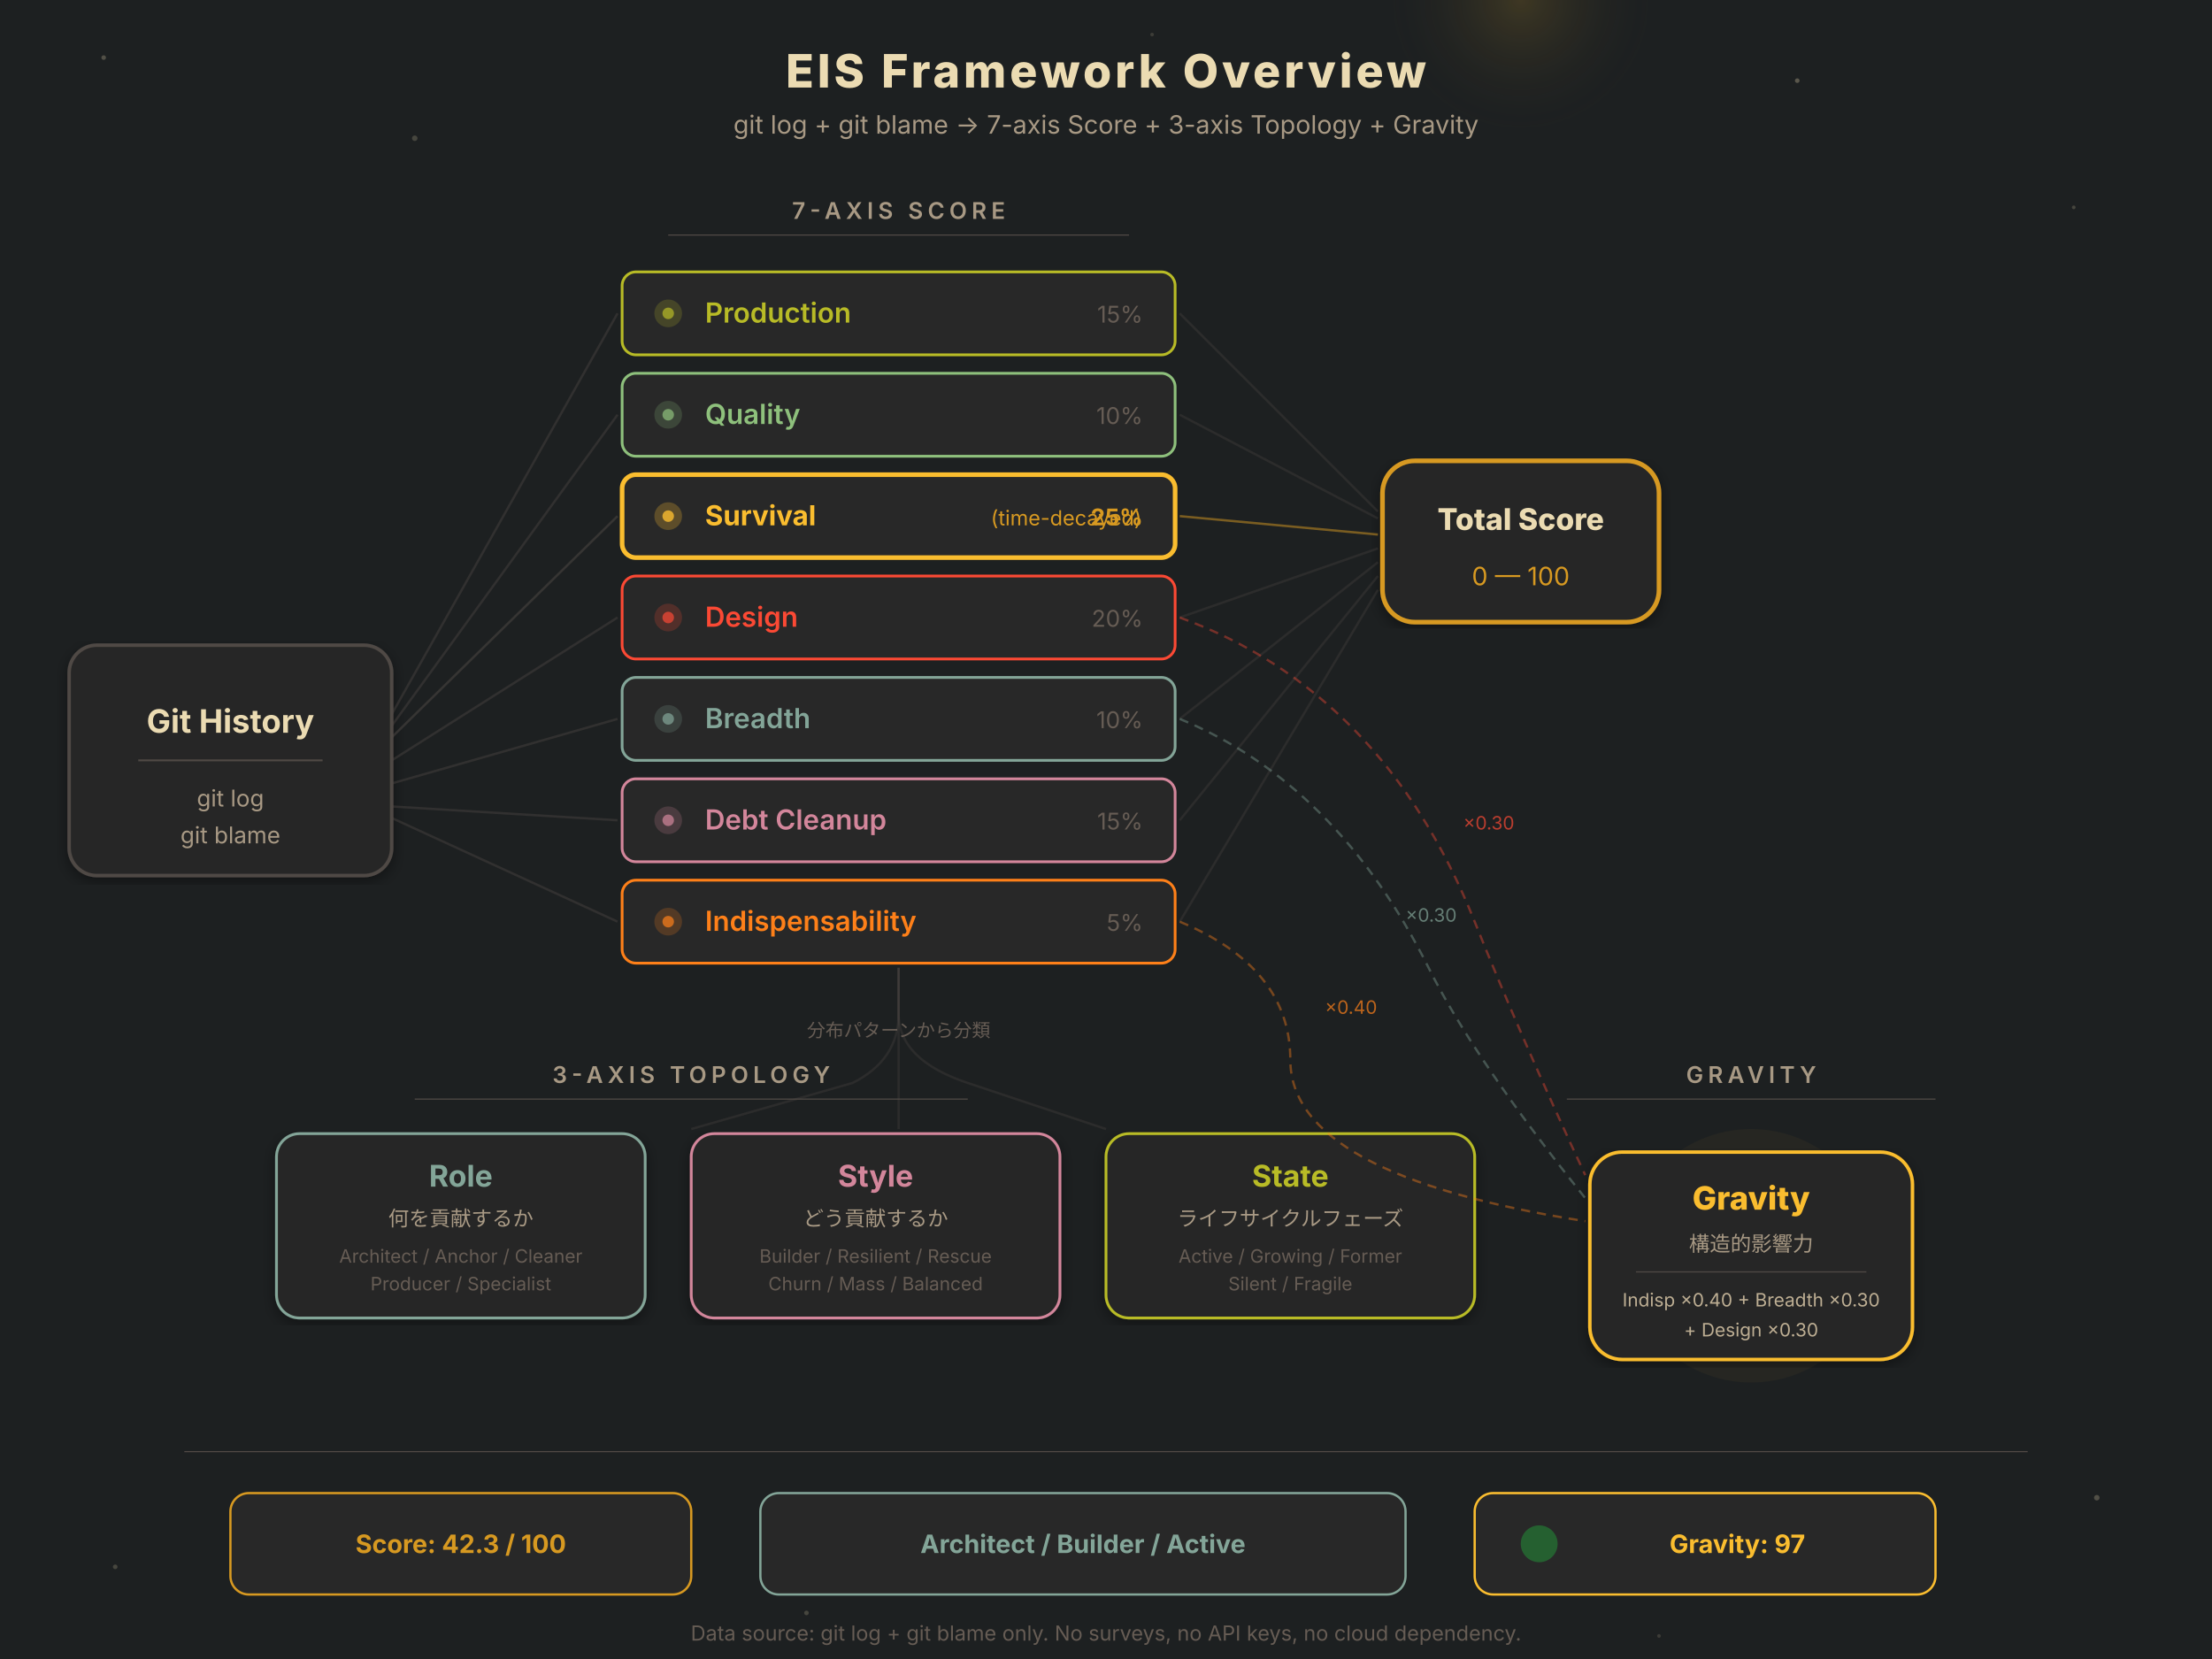
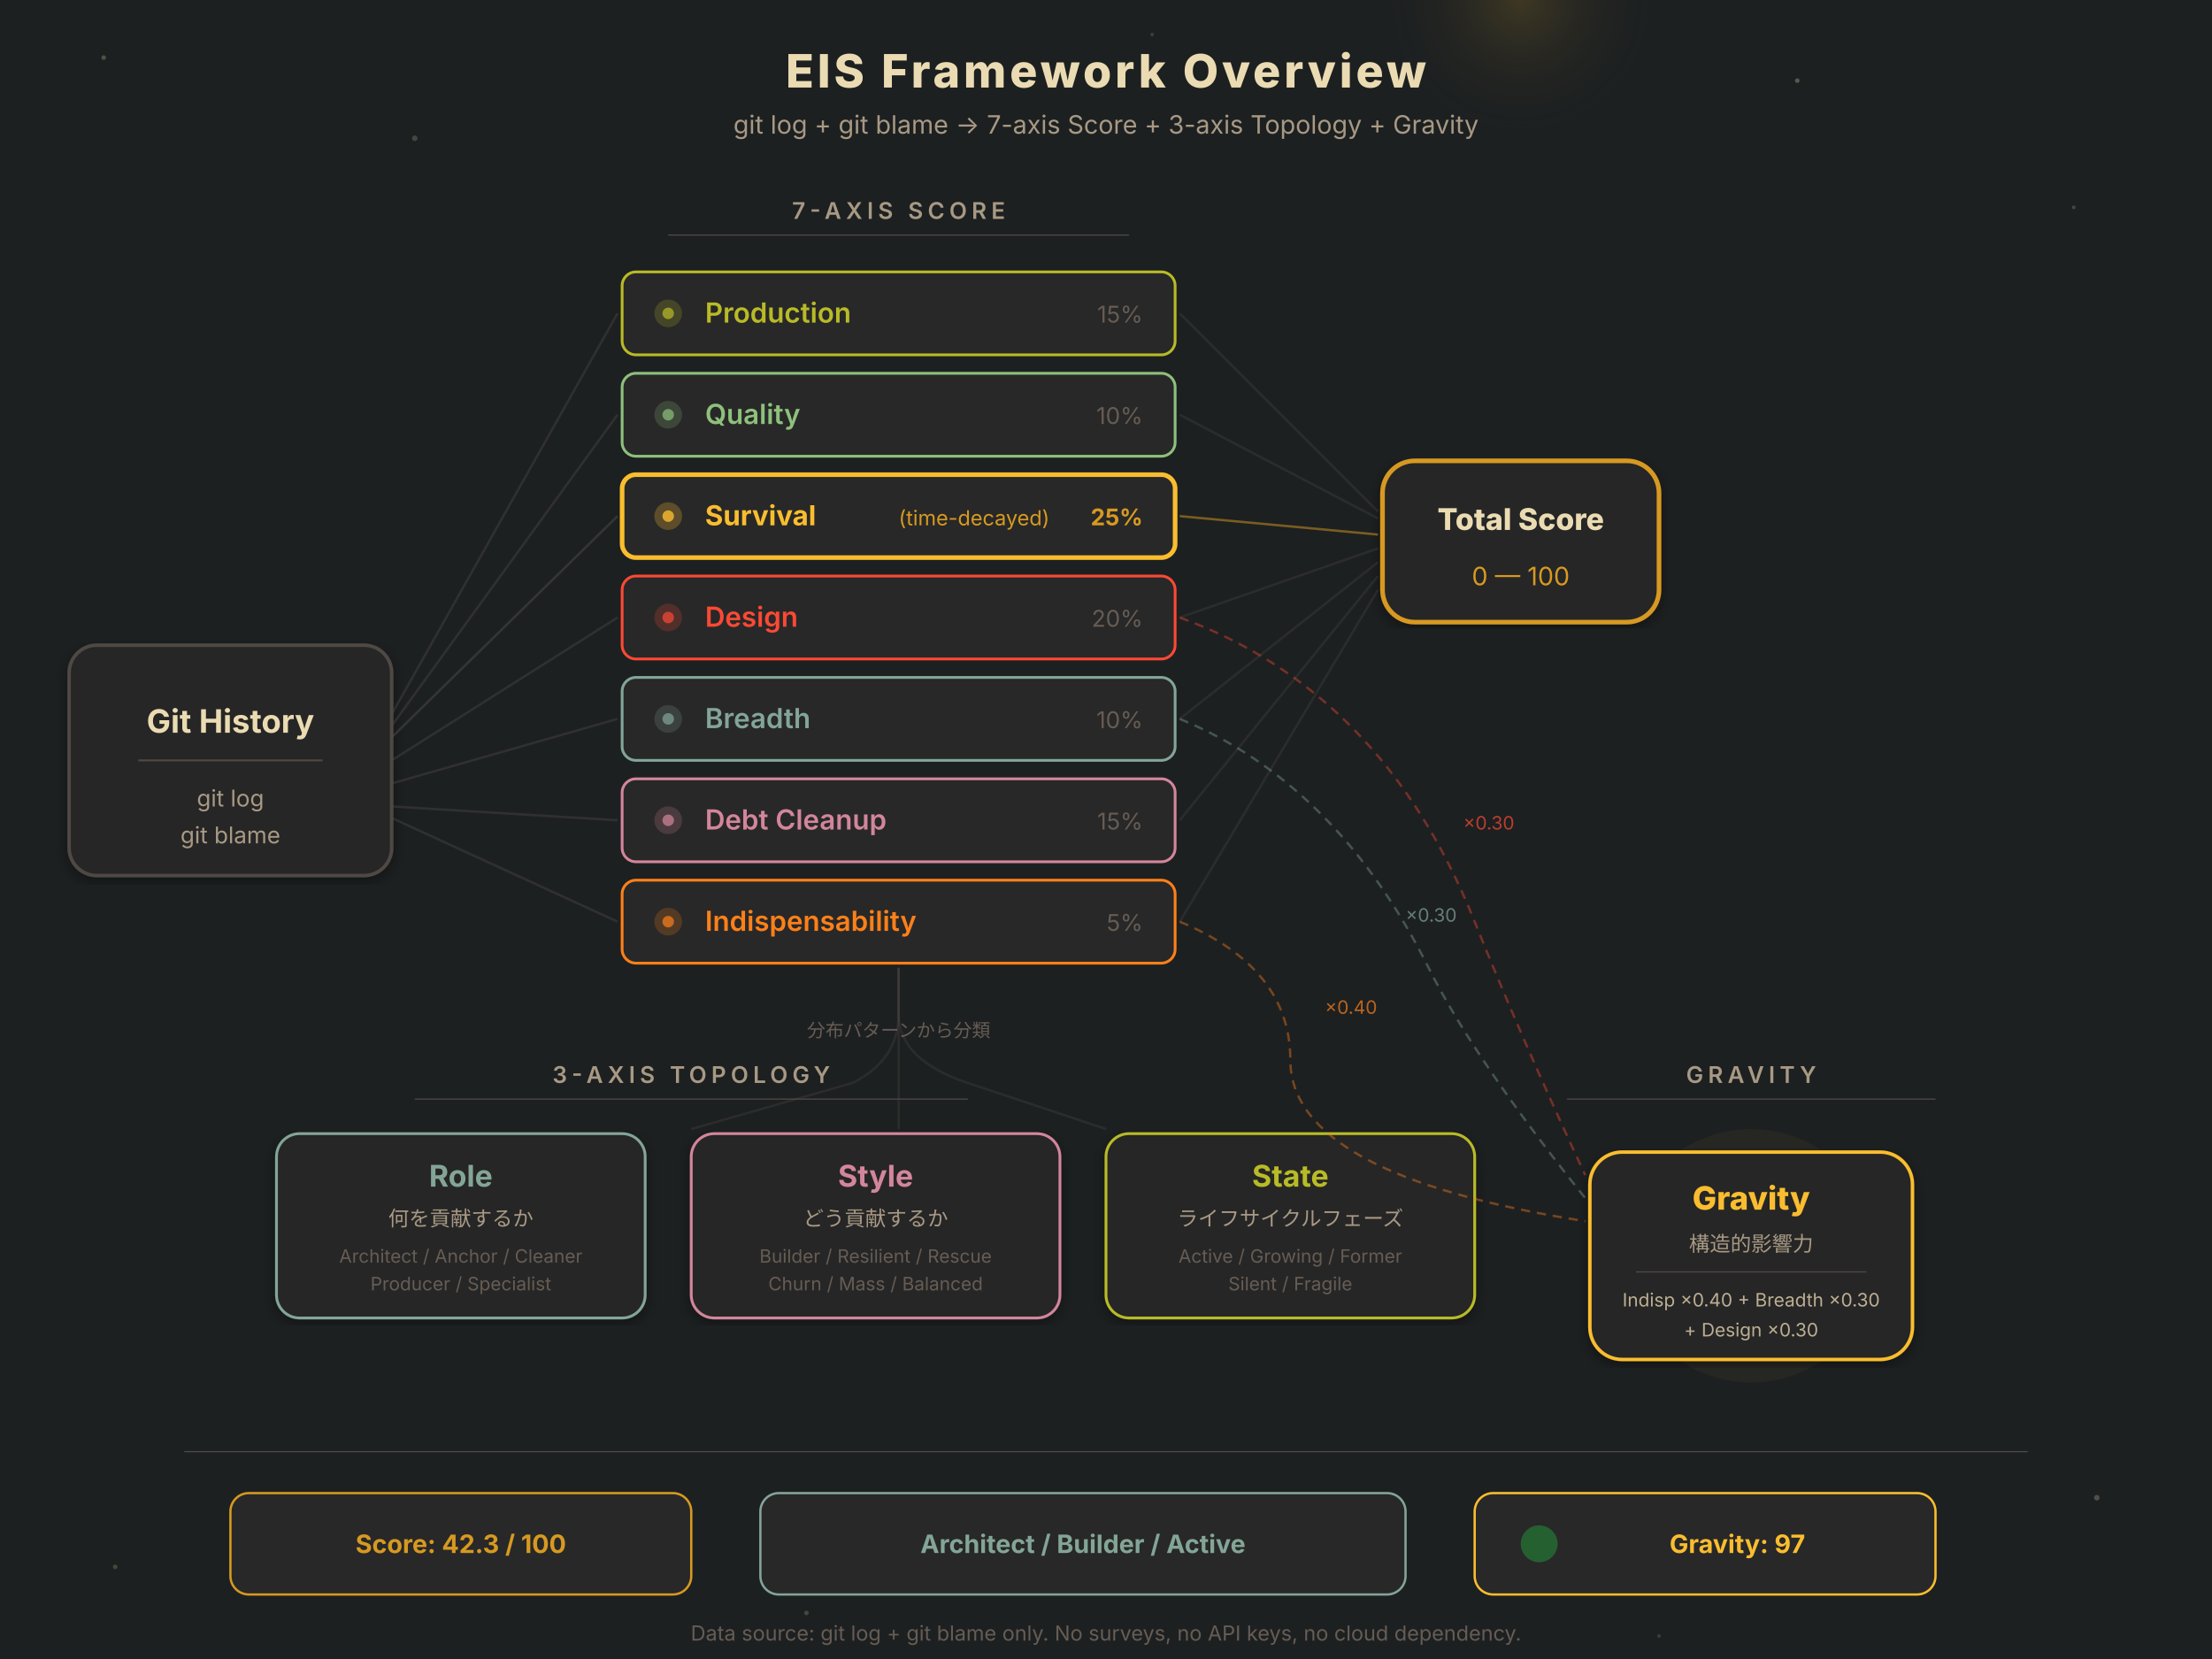
<svg xmlns="http://www.w3.org/2000/svg" width="960" height="720" viewBox="0 0 960 720">
  <defs>
    <radialGradient id="glow-gold" cx="50%" cy="50%" r="50%">
      <stop offset="0%" stop-color="#fabd2f" stop-opacity="0.15" />
      <stop offset="100%" stop-color="#1d2021" stop-opacity="0" />
    </radialGradient>
    <filter id="shadow" x="-4%" y="-4%" width="108%" height="108%">
      <feDropShadow dx="0" dy="2" stdDeviation="3" flood-color="#000" flood-opacity="0.4" />
    </filter>
  </defs>
  <rect width="960" height="720" fill="#1d2021" />
  <circle cx="45" cy="25" r="1" fill="#ebdbb2" opacity="0.25" />
  <circle cx="180" cy="60" r="1.2" fill="#ebdbb2" opacity="0.2" />
  <circle cx="780" cy="35" r="1" fill="#ebdbb2" opacity="0.3" />
  <circle cx="900" cy="90" r="0.8" fill="#ebdbb2" opacity="0.2" />
  <circle cx="50" cy="680" r="1" fill="#ebdbb2" opacity="0.2" />
  <circle cx="910" cy="650" r="1.2" fill="#ebdbb2" opacity="0.25" />
  <circle cx="500" cy="15" r="0.8" fill="#ebdbb2" opacity="0.15" />
  <circle cx="350" cy="700" r="1" fill="#ebdbb2" opacity="0.2" />
  <circle cx="720" cy="710" r="0.8" fill="#ebdbb2" opacity="0.15" />
  <text x="480" y="38" text-anchor="middle" fill="#ebdbb2" font-size="20" font-weight="800" font-family="-apple-system,BlinkMacSystemFont,'Segoe UI',sans-serif" letter-spacing="1.5">EIS Framework Overview</text>
  <text x="480" y="58" text-anchor="middle" fill="#a89984" font-size="11" font-family="-apple-system,sans-serif">git log + git blame → 7-axis Score + 3-axis Topology + Gravity</text>
  <rect x="30" y="280" width="140" height="100" rx="12" fill="#282828" stroke="#504945" stroke-width="1.5" filter="url(#shadow)" />
  <text x="100" y="318" text-anchor="middle" fill="#ebdbb2" font-size="14" font-weight="700" font-family="-apple-system,sans-serif">Git History</text>
  <line x1="60" y1="330" x2="140" y2="330" stroke="#504945" stroke-width="0.8" />
  <text x="100" y="350" text-anchor="middle" fill="#a89984" font-size="10" font-family="-apple-system,sans-serif">git log</text>
  <text x="100" y="366" text-anchor="middle" fill="#a89984" font-size="10" font-family="-apple-system,sans-serif">git blame</text>
  <text x="390" y="95" text-anchor="middle" fill="#a89984" font-size="10" font-weight="600" font-family="-apple-system,sans-serif" letter-spacing="2">7-AXIS SCORE</text>
  <line x1="290" y1="102" x2="490" y2="102" stroke="#504945" stroke-width="0.5" />
  <rect x="270" y="118" width="240" height="36" rx="6" fill="#282828" stroke="#b8bb26" stroke-width="1.2" />
  <circle cx="290" cy="136" r="6" fill="#b8bb26" opacity="0.2" />
  <circle cx="290" cy="136" r="2.5" fill="#b8bb26" opacity="0.7" />
  <text x="306" y="140" fill="#b8bb26" font-size="12" font-weight="600" font-family="-apple-system,sans-serif">Production</text>
  <text x="496" y="140" text-anchor="end" fill="#665c54" font-size="10" font-family="-apple-system,sans-serif">15%</text>
  <rect x="270" y="162" width="240" height="36" rx="6" fill="#282828" stroke="#8ec07c" stroke-width="1.2" />
  <circle cx="290" cy="180" r="6" fill="#8ec07c" opacity="0.2" />
  <circle cx="290" cy="180" r="2.5" fill="#8ec07c" opacity="0.7" />
  <text x="306" y="184" fill="#8ec07c" font-size="12" font-weight="600" font-family="-apple-system,sans-serif">Quality</text>
  <text x="496" y="184" text-anchor="end" fill="#665c54" font-size="10" font-family="-apple-system,sans-serif">10%</text>
  <rect x="270" y="206" width="240" height="36" rx="6" fill="#282828" stroke="#fabd2f" stroke-width="2" />
  <circle cx="290" cy="224" r="6" fill="#fabd2f" opacity="0.25" />
  <circle cx="290" cy="224" r="2.5" fill="#fabd2f" opacity="0.8" />
  <text x="306" y="228" fill="#fabd2f" font-size="12" font-weight="700" font-family="-apple-system,sans-serif">Survival</text>
-   <text x="430" y="228" fill="#d79921" font-size="9" font-family="-apple-system,sans-serif">(time-decayed)</text>
+   <text x="390" y="228" fill="#d79921" font-size="9" font-family="-apple-system,sans-serif">(time-decayed)</text>
  <text x="496" y="228" text-anchor="end" fill="#d79921" font-size="10" font-weight="700" font-family="-apple-system,sans-serif">25%</text>
  <rect x="270" y="250" width="240" height="36" rx="6" fill="#282828" stroke="#fb4934" stroke-width="1.2" />
  <circle cx="290" cy="268" r="6" fill="#fb4934" opacity="0.2" />
  <circle cx="290" cy="268" r="2.5" fill="#fb4934" opacity="0.7" />
  <text x="306" y="272" fill="#fb4934" font-size="12" font-weight="600" font-family="-apple-system,sans-serif">Design</text>
  <text x="496" y="272" text-anchor="end" fill="#665c54" font-size="10" font-family="-apple-system,sans-serif">20%</text>
  <rect x="270" y="294" width="240" height="36" rx="6" fill="#282828" stroke="#83a598" stroke-width="1.2" />
  <circle cx="290" cy="312" r="6" fill="#83a598" opacity="0.2" />
  <circle cx="290" cy="312" r="2.5" fill="#83a598" opacity="0.7" />
  <text x="306" y="316" fill="#83a598" font-size="12" font-weight="600" font-family="-apple-system,sans-serif">Breadth</text>
  <text x="496" y="316" text-anchor="end" fill="#665c54" font-size="10" font-family="-apple-system,sans-serif">10%</text>
  <rect x="270" y="338" width="240" height="36" rx="6" fill="#282828" stroke="#d3869b" stroke-width="1.2" />
  <circle cx="290" cy="356" r="6" fill="#d3869b" opacity="0.2" />
  <circle cx="290" cy="356" r="2.5" fill="#d3869b" opacity="0.7" />
  <text x="306" y="360" fill="#d3869b" font-size="12" font-weight="600" font-family="-apple-system,sans-serif">Debt Cleanup</text>
  <text x="496" y="360" text-anchor="end" fill="#665c54" font-size="10" font-family="-apple-system,sans-serif">15%</text>
  <rect x="270" y="382" width="240" height="36" rx="6" fill="#282828" stroke="#fe8019" stroke-width="1.2" />
  <circle cx="290" cy="400" r="6" fill="#fe8019" opacity="0.2" />
  <circle cx="290" cy="400" r="2.5" fill="#fe8019" opacity="0.7" />
  <text x="306" y="404" fill="#fe8019" font-size="12" font-weight="600" font-family="-apple-system,sans-serif">Indispensability</text>
  <text x="496" y="404" text-anchor="end" fill="#665c54" font-size="10" font-family="-apple-system,sans-serif">5%</text>
  <line x1="170" y1="310" x2="268" y2="136" stroke="#504945" stroke-width="1" opacity="0.4" />
  <line x1="170" y1="315" x2="268" y2="180" stroke="#504945" stroke-width="1" opacity="0.4" />
  <line x1="170" y1="320" x2="268" y2="224" stroke="#504945" stroke-width="1" opacity="0.5" />
  <line x1="170" y1="330" x2="268" y2="268" stroke="#504945" stroke-width="1" opacity="0.4" />
  <line x1="170" y1="340" x2="268" y2="312" stroke="#504945" stroke-width="1" opacity="0.4" />
  <line x1="170" y1="350" x2="268" y2="356" stroke="#504945" stroke-width="1" opacity="0.4" />
  <line x1="170" y1="355" x2="268" y2="400" stroke="#504945" stroke-width="1" opacity="0.4" />
  <circle cx="660" y="250" r="60" fill="url(#glow-gold)" />
  <rect x="600" y="200" width="120" height="70" rx="14" fill="#282828" stroke="#d79921" stroke-width="2" filter="url(#shadow)" />
  <text x="660" y="230" text-anchor="middle" fill="#ebdbb2" font-size="13" font-weight="800" font-family="-apple-system,sans-serif">Total Score</text>
  <text x="660" y="254" text-anchor="middle" fill="#d79921" font-size="11" font-family="-apple-system,sans-serif">0 — 100</text>
  <line x1="512" y1="136" x2="598" y2="222" stroke="#504945" stroke-width="1" opacity="0.3" marker-end="none" />
  <line x1="512" y1="180" x2="598" y2="225" stroke="#504945" stroke-width="1" opacity="0.3" />
  <line x1="512" y1="224" x2="598" y2="232" stroke="#d79921" stroke-width="1" opacity="0.5" />
  <line x1="512" y1="268" x2="598" y2="238" stroke="#504945" stroke-width="1" opacity="0.3" />
  <line x1="512" y1="312" x2="598" y2="244" stroke="#504945" stroke-width="1" opacity="0.3" />
  <line x1="512" y1="356" x2="598" y2="250" stroke="#504945" stroke-width="1" opacity="0.3" />
  <line x1="512" y1="400" x2="598" y2="256" stroke="#504945" stroke-width="1" opacity="0.3" />
  <text x="300" y="470" text-anchor="middle" fill="#a89984" font-size="10" font-weight="600" font-family="-apple-system,sans-serif" letter-spacing="2">3-AXIS TOPOLOGY</text>
  <line x1="180" y1="477" x2="420" y2="477" stroke="#504945" stroke-width="0.5" />
  <rect x="120" y="492" width="160" height="80" rx="10" fill="#282828" stroke="#83a598" stroke-width="1.2" filter="url(#shadow)" />
  <text x="200" y="515" text-anchor="middle" fill="#83a598" font-size="13" font-weight="700" font-family="-apple-system,sans-serif">Role</text>
  <text x="200" y="532" text-anchor="middle" fill="#a89984" font-size="9" font-family="-apple-system,sans-serif">何を貢献するか</text>
  <text x="200" y="548" text-anchor="middle" fill="#665c54" font-size="8" font-family="-apple-system,sans-serif">Architect / Anchor / Cleaner</text>
  <text x="200" y="560" text-anchor="middle" fill="#665c54" font-size="8" font-family="-apple-system,sans-serif">Producer / Specialist</text>
  <rect x="300" y="492" width="160" height="80" rx="10" fill="#282828" stroke="#d3869b" stroke-width="1.2" filter="url(#shadow)" />
  <text x="380" y="515" text-anchor="middle" fill="#d3869b" font-size="13" font-weight="700" font-family="-apple-system,sans-serif">Style</text>
  <text x="380" y="532" text-anchor="middle" fill="#a89984" font-size="9" font-family="-apple-system,sans-serif">どう貢献するか</text>
  <text x="380" y="548" text-anchor="middle" fill="#665c54" font-size="8" font-family="-apple-system,sans-serif">Builder / Resilient / Rescue</text>
  <text x="380" y="560" text-anchor="middle" fill="#665c54" font-size="8" font-family="-apple-system,sans-serif">Churn / Mass / Balanced</text>
  <rect x="480" y="492" width="160" height="80" rx="10" fill="#282828" stroke="#b8bb26" stroke-width="1.2" filter="url(#shadow)" />
  <text x="560" y="515" text-anchor="middle" fill="#b8bb26" font-size="13" font-weight="700" font-family="-apple-system,sans-serif">State</text>
  <text x="560" y="532" text-anchor="middle" fill="#a89984" font-size="9" font-family="-apple-system,sans-serif">ライフサイクルフェーズ</text>
  <text x="560" y="548" text-anchor="middle" fill="#665c54" font-size="8" font-family="-apple-system,sans-serif">Active / Growing / Former</text>
  <text x="560" y="560" text-anchor="middle" fill="#665c54" font-size="8" font-family="-apple-system,sans-serif">Silent / Fragile</text>
  <path d="M390,420 L390,440 Q390,460 370,470 L300,490" stroke="#504945" stroke-width="1" fill="none" opacity="0.3" />
  <path d="M390,420 L390,490" stroke="#504945" stroke-width="1" fill="none" opacity="0.3" />
  <path d="M390,420 L390,440 Q390,460 420,470 L480,490" stroke="#504945" stroke-width="1" fill="none" opacity="0.3" />
  <text x="390" y="450" text-anchor="middle" fill="#665c54" font-size="8" font-family="-apple-system,sans-serif">分布パターンから分類</text>
  <text x="760" y="470" text-anchor="middle" fill="#a89984" font-size="10" font-weight="600" font-family="-apple-system,sans-serif" letter-spacing="2">GRAVITY</text>
  <line x1="680" y1="477" x2="840" y2="477" stroke="#504945" stroke-width="0.5" />
  <circle cx="760" cy="545" r="55" fill="#fabd2f" opacity="0.04" />
  <circle cx="760" cy="545" r="38" fill="#fabd2f" opacity="0.08" />
  <circle cx="760" cy="545" r="22" fill="#fabd2f" opacity="0.12" />
  <rect x="690" y="500" width="140" height="90" rx="14" fill="#282828" stroke="#fabd2f" stroke-width="1.5" filter="url(#shadow)" />
  <text x="760" y="525" text-anchor="middle" fill="#fabd2f" font-size="14" font-weight="800" font-family="-apple-system,sans-serif">Gravity</text>
  <text x="760" y="543" text-anchor="middle" fill="#a89984" font-size="9" font-family="-apple-system,sans-serif">構造的影響力</text>
  <line x1="710" y1="552" x2="810" y2="552" stroke="#504945" stroke-width="0.5" />
  <text x="760" y="567" text-anchor="middle" fill="#bdae93" font-size="8" font-family="-apple-system,sans-serif">Indisp ×0.40 + Breadth ×0.30</text>
  <text x="760" y="580" text-anchor="middle" fill="#bdae93" font-size="8" font-family="-apple-system,sans-serif">+ Design ×0.30</text>
  <path d="M512,400 Q560,420 560,460 Q560,510 688,530" stroke="#fe8019" stroke-width="1" fill="none" opacity="0.4" stroke-dasharray="4,3" />
  <path d="M512,312 Q580,340 620,420 Q640,460 688,520" stroke="#83a598" stroke-width="1" fill="none" opacity="0.4" stroke-dasharray="4,3" />
  <path d="M512,268 Q600,300 640,400 Q660,450 688,510" stroke="#fb4934" stroke-width="1" fill="none" opacity="0.4" stroke-dasharray="4,3" />
  <text x="575" y="440" fill="#fe8019" font-size="8" font-family="-apple-system,sans-serif" opacity="0.7">×0.40</text>
  <text x="610" y="400" fill="#83a598" font-size="8" font-family="-apple-system,sans-serif" opacity="0.7">×0.30</text>
  <text x="635" y="360" fill="#fb4934" font-size="8" font-family="-apple-system,sans-serif" opacity="0.7">×0.30</text>
  <line x1="80" y1="630" x2="880" y2="630" stroke="#504945" stroke-width="0.5" />
  <rect x="100" y="648" width="200" height="44" rx="8" fill="#282828" stroke="#d79921" stroke-width="1" />
  <text x="200" y="674" text-anchor="middle" fill="#d79921" font-size="11" font-weight="700" font-family="-apple-system,sans-serif">Score: 42.3 / 100</text>
  <rect x="330" y="648" width="280" height="44" rx="8" fill="#282828" stroke="#83a598" stroke-width="1" />
  <text x="470" y="674" text-anchor="middle" fill="#83a598" font-size="11" font-weight="700" font-family="-apple-system,sans-serif">Architect / Builder / Active</text>
  <rect x="640" y="648" width="200" height="44" rx="8" fill="#282828" stroke="#fabd2f" stroke-width="1" />
  <circle cx="668" cy="670" r="8" fill="#238636" opacity="0.6" />
  <text x="754" y="674" text-anchor="middle" fill="#fabd2f" font-size="11" font-weight="700" font-family="-apple-system,sans-serif">Gravity: 97</text>
  <text x="480" y="712" text-anchor="middle" fill="#665c54" font-size="9" font-family="-apple-system,sans-serif">Data source: git log + git blame only. No surveys, no API keys, no cloud dependency.</text>
</svg>
